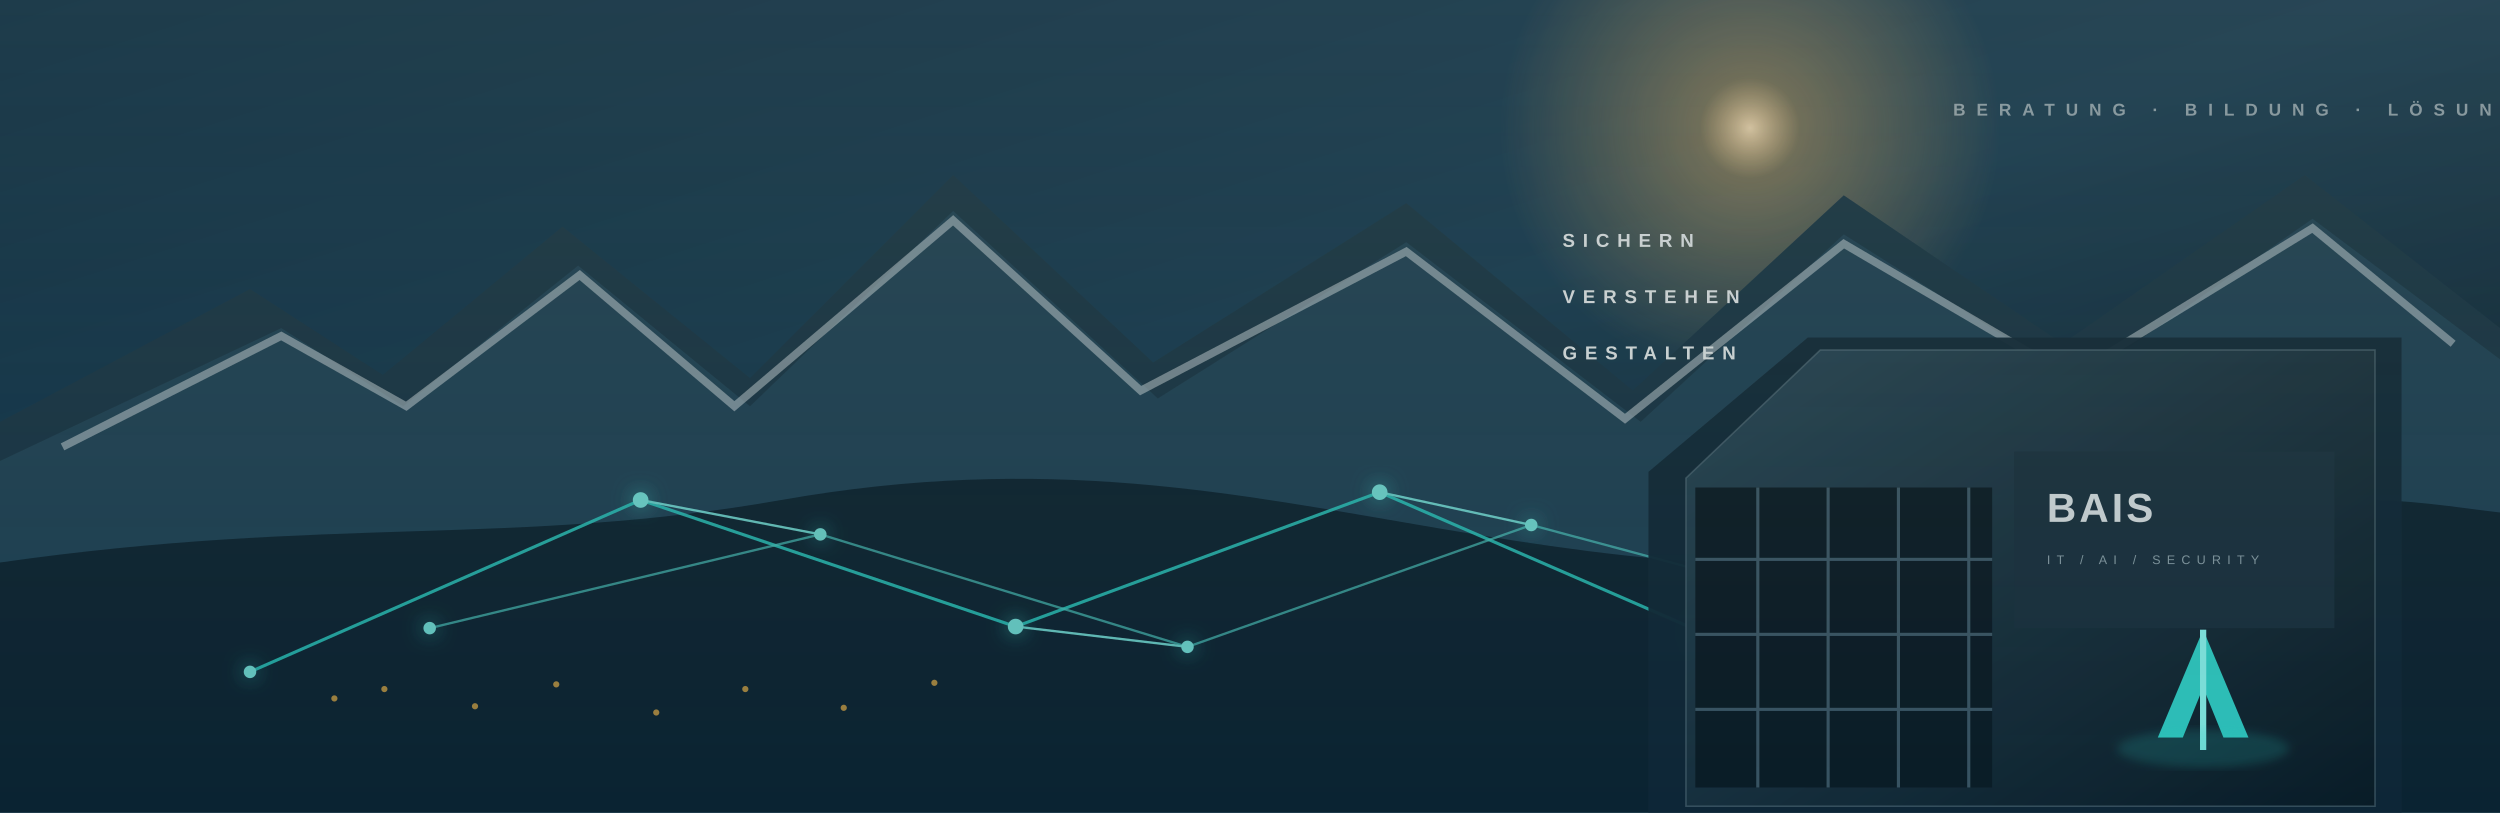
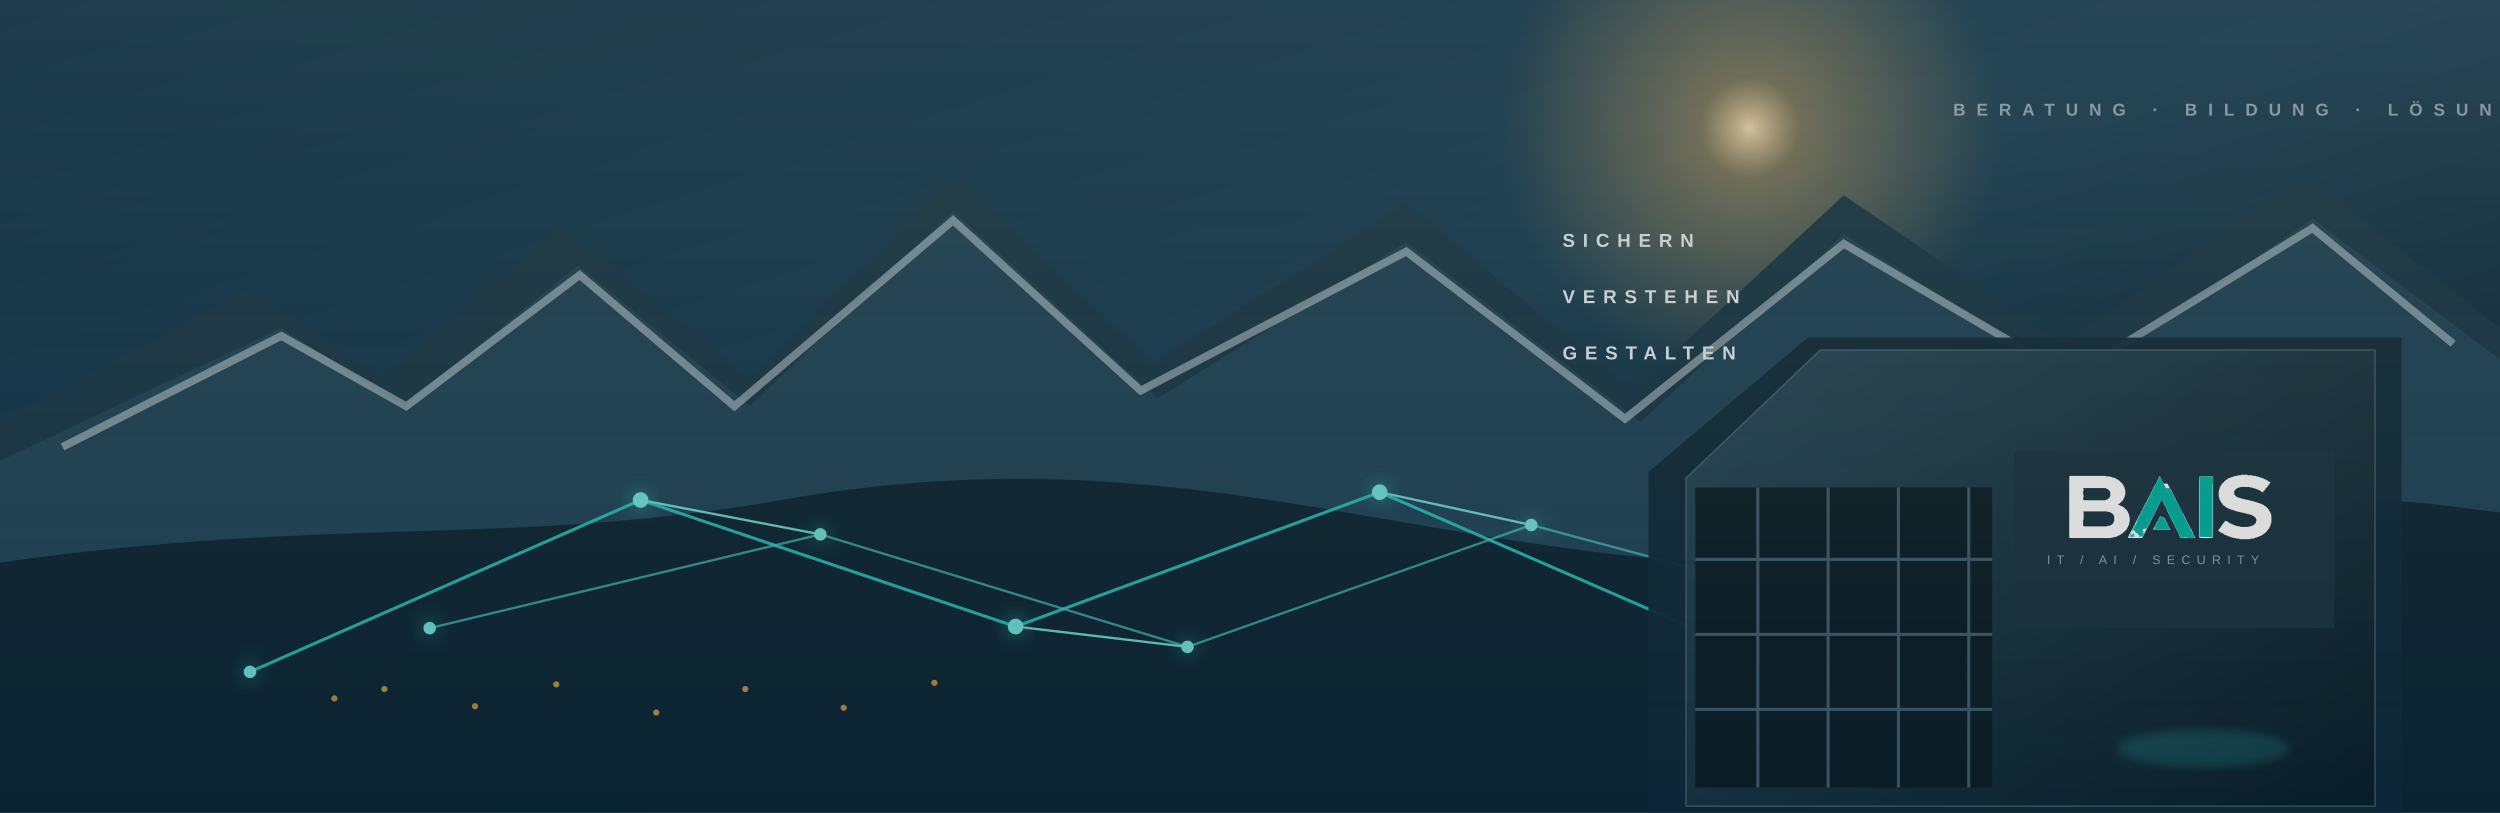
<svg xmlns="http://www.w3.org/2000/svg" viewBox="0 0 1600 520" role="img" aria-labelledby="t d">
  <defs>
    <linearGradient id="sky" x1="0" y1="0" x2="1" y2="1">
      <stop stop-color="#0a3149" />
      <stop offset=".48" stop-color="#163f57" />
      <stop offset="1" stop-color="#071b28" />
    </linearGradient>
    <linearGradient id="glow" x1="0" y1="0" x2="0" y2="1">
      <stop stop-color="#f5d9a0" stop-opacity=".9" />
      <stop offset="1" stop-color="#d4a833" stop-opacity="0" />
    </linearGradient>
    <linearGradient id="glass" x1="0" y1="0" x2="1" y2="1">
      <stop stop-color="#284b5d" />
      <stop offset="1" stop-color="#0a1e29" />
    </linearGradient>
    <radialGradient id="sun">
      <stop stop-color="#ffe7bd" stop-opacity=".95" />
      <stop offset=".2" stop-color="#eeb967" stop-opacity=".45" />
      <stop offset="1" stop-color="#eeb967" stop-opacity="0" />
    </radialGradient>
    <filter id="blur">
      <feGaussianBlur stdDeviation="12" />
    </filter>
    <filter id="soft">
      <feGaussianBlur stdDeviation="3" />
    </filter>
    <filter id="node">
      <feDropShadow dx="0" dy="0" stdDeviation="6" flood-color="#40d8cf" flood-opacity=".8" />
    </filter>
  </defs>
  <rect width="1600" height="520" fill="url(#sky)" />
  <circle cx="1120" cy="82" r="160" fill="url(#sun)" />
  <path d="M0 270 160 185 245 240 360 145 480 242 610 112 738 232 900 130 1045 250 1180 125 1320 220 1475 112 1600 210V520H0Z" fill="#17384a" />
  <path d="M0 295 180 210 258 260 370 170 480 260 610 135 741 255 900 155 1050 270 1180 150 1330 245 1480 140 1600 230V520H0Z" fill="#20495f" opacity=".76" />
  <path d="M40 286 180 215 260 260 371 176 470 260 610 141 730 250 900 161 1040 268 1180 156 1325 241 1480 146 1570 220" fill="none" stroke="#e7f1f5" stroke-opacity=".48" stroke-width="5" />
  <path d="M0 360C210 330 330 350 500 320s290-4 420 18 250 38 410 4 210-21 270-14V520H0Z" fill="#0c2635" />
  <g opacity=".84">
    <path d="M160 430 410 320 650 401 883 315 1090 405" fill="none" stroke="#2bd0c7" stroke-width="2" />
    <path d="M275 402 525 342 760 414 980 336 1200 395" fill="none" stroke="#55e3da" stroke-opacity=".72" stroke-width="1.5" />
    <path d="M410 320 525 342M650 401 760 414M883 315 980 336" stroke="#7ef3eb" stroke-width="1.5" />
    <g fill="#83fff5" filter="url(#node)">
      <circle cx="160" cy="430" r="4" />
      <circle cx="275" cy="402" r="4" />
      <circle cx="410" cy="320" r="5" />
      <circle cx="525" cy="342" r="4" />
      <circle cx="650" cy="401" r="5" />
      <circle cx="760" cy="414" r="4" />
      <circle cx="883" cy="315" r="5" />
      <circle cx="980" cy="336" r="4" />
      <circle cx="1090" cy="405" r="4" />
      <circle cx="1200" cy="395" r="4" />
    </g>
  </g>
  <g opacity=".72" fill="#f1b84a">
    <circle cx="214" cy="447" r="2" />
    <circle cx="246" cy="441" r="2" />
    <circle cx="304" cy="452" r="2" />
    <circle cx="356" cy="438" r="2" />
    <circle cx="420" cy="456" r="2" />
    <circle cx="477" cy="441" r="2" />
    <circle cx="540" cy="453" r="2" />
    <circle cx="598" cy="437" r="2" />
  </g>
  <g transform="translate(1055 216)">
    <path d="M0 86 102 0h380v304H0Z" fill="#102b3b" opacity=".96" />
    <path d="M110 8h355v292H24V90Z" fill="url(#glass)" stroke="#617d8b" stroke-opacity=".55" />
    <path d="M30 96h190v192H30Z" fill="#0b1e29" />
    <g stroke="#4f7182" stroke-width="2" opacity=".76">
      <path d="M70 96v192M115 96v192M160 96v192M205 96v192" />
      <path d="M30 142h190M30 190h190M30 238h190" />
    </g>
    <rect x="234" y="73" width="205" height="113" fill="#1a3443" />
-     <text x="255" y="118" fill="#dfe9ed" font-family="Arial,Helvetica,sans-serif" font-size="26" font-weight="900" letter-spacing="2">BAIS</text>
+     <g transform="translate(254,80) scale(0.3556)">
+       <g transform="translate(0,15) scale(0.125)" fill="#FFFFFF">
+         <g transform="translate(0,1040) scale(0.1,-0.1)" stroke="none">
+           <path d="M28160 9800 l-32 -40 -208 0 -208 0 -32 -40 -32 -40 -168 0 -168 0 -32 -40 -32 -40 -88 0 -88 0 -32 -40 -32 -40 -88 0 -88 0 -32 -40 -32 -40 -88 0 c-85 0 -89 -1 -109 -27 -12 -16 -26 -34 -31 -40 -6 -7 -33 -13 -60 -13 -46 0 -80 -17 -80 -40 0 -23 -34 -40 -80 -40 -33 0 -53 -5 -62 -16 -7 -9 -33 -38 -58 -64 -25 -26 -51 -55 -58 -64 -9 -11 -29 -16 -62 -16 -33 0 -54 -5 -62 -16 -37 -45 -619 -624 -637 -633 -18 -10 -21 -21 -21 -71 0 -56 -2 -60 -29 -75 -16 -8 -39 -28 -51 -45 -12 -17 -35 -37 -51 -45 -27 -15 -29 -19 -29 -75 0 -57 -1 -60 -32 -76 -18 -9 -36 -22 -40 -28 -4 -6 -8 -50 -8 -98 0 -65 -4 -90 -16 -102 -8 -9 -19 -16 -24 -16 -5 0 -16 -7 -24 -16 -13 -12 -16 -40 -16 -144 0 -104 -3 -132 -16 -144 -8 -9 -19 -16 -24 -16 -5 0 -16 -7 -24 -16 -14 -13 -16 -66 -16 -424 0 -358 2 -411 16 -424 8 -9 19 -16 24 -16 5 0 16 -7 24 -16 13 -12 16 -40 16 -142 0 -70 4 -132 8 -138 4 -6 22 -19 40 -28 31 -16 32 -19 32 -76 0 -59 0 -60 40 -80 40 -20 40 -21 40 -80 0 -59 0 -60 40 -80 40 -20 40 -21 40 -80 0 -51 3 -61 23 -71 12 -6 56 -47 97 -89 41 -42 85 -83 98 -89 19 -10 22 -20 22 -71 0 -51 3 -61 23 -71 19 -10 116 -107 155 -153 8 -11 29 -16 62 -16 33 0 53 -5 62 -16 7 -9 51 -56 98 -104 47 -48 91 -95 98 -104 9 -11 29 -16 62 -16 46 0 80 -17 80 -40 0 -23 34 -40 80 -40 46 0 80 -17 80 -40 0 -23 34 -40 80 -40 27 0 54 -6 60 -12 5 -7 19 -25 31 -40 20 -27 24 -28 109 -28 l88 0 32 -40 32 -40 88 0 88 0 32 -40 32 -40 88 0 88 0 32 -40 32 -40 88 0 88 0 32 -40 32 -40 128 0 128 0 32 -40 32 -40 128 0 128 0 32 -40 32 -40 168 0 168 0 32 -40 32 -40 128 0 128 0 32 -40 32 -40 128 0 128 0 32 -40 32 -40 128 0 128 0 32 -40 32 -40 88 0 c85 0 89 -1 109 -28 12 -15 26 -33 31 -39 6 -7 33 -13 60 -13 46 0 80 -17 80 -40 0 -23 34 -40 80 -40 33 0 54 -5 62 -16 7 -8 41 -44 74 -80 59 -62 63 -64 111 -64 27 0 54 -5 61 -12 7 -7 12 -38 12 -70 0 -57 0 -58 40 -78 40 -20 40 -21 40 -80 0 -57 1 -60 33 -76 17 -9 35 -22 39 -28 4 -6 8 -68 8 -138 0 -102 -3 -130 -16 -142 -8 -9 -19 -16 -24 -16 -5 0 -16 -7 -24 -16 -12 -12 -16 -37 -16 -104 0 -69 -4 -92 -16 -102 -20 -17 -305 -302 -322 -322 -8 -11 -29 -16 -62 -16 -27 0 -54 -6 -60 -13 -5 -6 -19 -24 -31 -40 -20 -26 -24 -27 -109 -27 l-88 0 -32 -40 -32 -40 -128 0 -128 0 -32 -40 -32 -40 -568 0 -568 0 -32 40 -32 40 -168 0 -168 0 -32 40 -32 40 -128 0 -129 0 -20 27 c-12 16 -26 34 -31 41 -6 6 -33 12 -60 12 -27 0 -54 6 -60 13 -5 6 -19 24 -31 39 -20 27 -24 28 -109 28 -85 0 -89 1 -109 27 -12 16 -26 34 -31 40 -6 7 -33 13 -60 13 -46 0 -80 17 -80 40 0 23 -34 40 -80 40 -46 0 -80 17 -80 40 0 23 -34 40 -80 40 -33 0 -53 5 -62 16 -7 9 -33 38 -58 64 -25 26 -51 55 -58 64 -9 11 -29 16 -62 16 -46 0 -80 17 -80 40 0 23 -34 40 -80 40 -27 0 -54 6 -60 13 -5 6 -19 24 -31 40 -19 26 -24 27 -105 27 -115 0 -124 -6 -124 -80 0 -51 -3 -61 -22 -71 -13 -6 -57 -47 -98 -89 -41 -42 -85 -83 -97 -89 -20 -10 -23 -20 -23 -71 0 -51 -3 -61 -22 -71 -13 -6 -57 -47 -98 -89 -41 -42 -85 -83 -97 -89 -20 -10 -23 -20 -23 -71 0 -56 -2 -60 -29 -75 -16 -8 -39 -28 -51 -45 -12 -17 -35 -37 -51 -45 -27 -15 -29 -19 -29 -75 0 -51 -3 -61 -22 -71 -13 -6 -57 -47 -98 -89 -41 -42 -85 -82 -97 -89 -18 -9 -23 -21 -25 -69 -3 -54 -5 -58 -36 -71 -40 -18 -52 -54 -27 -81 10 -11 24 -20 30 -20 7 0 25 -16 39 -35 24 -32 32 -35 76 -35 33 0 53 -5 62 -16 7 -9 33 -38 58 -64 25 -26 51 -55 58 -64 9 -11 29 -16 62 -16 46 0 80 -17 80 -40 0 -23 34 -40 80 -40 46 0 80 -17 80 -40 0 -23 34 -40 80 -40 33 0 53 -5 62 -16 7 -9 33 -38 58 -64 25 -26 51 -55 58 -64 9 -11 29 -16 62 -16 27 0 54 -6 60 -13 5 -6 19 -24 31 -39 20 -27 24 -28 109 -28 85 0 89 -1 109 -27 12 -16 26 -34 31 -41 6 -6 33 -12 60 -12 27 0 54 -6 60 -12 5 -7 19 -25 31 -41 20 -26 24 -27 109 -27 l88 0 32 -40 32 -40 88 0 88 0 32 -40 32 -40 88 0 88 0 32 -40 32 -40 168 0 168 0 32 -40 32 -40 208 0 208 0 32 -40 32 -40 768 0 768 0 32 40 32 40 208 0 208 0 32 40 32 40 88 0 88 0 32 40 32 40 88 0 88 0 32 40 32 40 88 0 c85 0 89 1 109 27 12 16 26 34 31 40 6 7 33 13 60 13 27 0 54 6 60 12 5 7 19 25 31 40 20 27 24 28 106 28 l85 0 62 64 c33 36 67 72 74 80 8 11 29 16 62 16 33 0 53 5 62 16 7 9 33 38 58 64 25 26 51 55 58 64 9 11 29 16 62 16 33 0 54 5 62 16 38 45 378 383 396 393 19 10 22 20 22 71 0 51 3 61 23 71 12 6 56 47 97 89 41 42 85 83 98 89 19 10 22 20 22 71 0 59 0 60 40 80 40 20 40 21 40 80 0 57 1 60 33 76 17 9 35 22 39 28 4 6 8 50 8 98 0 65 4 90 16 102 8 9 19 16 24 16 5 0 16 7 24 16 12 12 16 37 16 104 0 67 4 92 16 104 8 9 19 16 24 16 5 0 16 7 24 16 14 14 16 80 16 584 0 504 -2 570 -16 584 -8 9 -19 16 -24 16 -5 0 -16 7 -24 16 -12 12 -16 37 -16 102 0 48 -4 92 -8 98 -4 6 -22 19 -39 28 -32 16 -33 19 -33 76 0 59 0 60 -40 80 -40 20 -40 21 -40 80 0 56 -2 60 -29 75 -16 8 -39 28 -51 45 -12 17 -35 37 -51 45 -27 15 -29 19 -29 75 0 50 -3 61 -21 71 -19 10 -440 428 -477 473 -8 11 -29 16 -62 16 -33 0 -53 5 -62 16 -7 9 -33 38 -58 64 -25 26 -51 55 -58 64 -9 11 -29 16 -62 16 -46 0 -80 17 -80 40 0 23 -34 40 -80 40 -27 0 -54 6 -60 13 -5 6 -19 24 -31 40 -20 26 -24 27 -109 27 l-88 0 -32 40 -32 40 -88 0 -88 0 -32 40 -32 40 -88 0 -88 0 -32 40 -32 40 -88 0 -88 0 -32 40 -32 40 -128 0 -128 0 -32 40 -32 40 -128 0 -128 0 -32 40 -32 40 -128 0 -128 0 -32 40 -32 40 -168 0 -168 0 -32 40 -32 40 -128 0 -128 0 -32 40 -32 40 -128 0 -128 0 -32 40 -32 40 -88 0 -88 0 -32 40 -32 40 -88 0 c-85 0 -89 1 -109 28 -12 15 -26 33 -31 40 -6 6 -33 12 -60 12 -33 0 -54 5 -62 16 -17 20 -302 305 -322 322 -14 11 -16 47 -16 262 0 220 2 251 17 262 9 7 35 32 57 54 23 23 51 47 64 53 19 10 22 20 22 69 0 32 5 63 12 70 7 7 34 12 61 12 48 0 52 2 111 64 33 36 67 72 74 80 8 11 29 16 62 16 27 0 54 6 60 13 5 6 19 24 31 40 l20 27 129 0 128 0 32 40 32 40 648 0 648 0 32 -40 32 -40 168 0 168 0 32 -40 32 -40 88 0 88 0 32 -40 32 -40 88 0 88 0 32 -40 32 -40 88 0 c85 0 89 -1 109 -27 12 -16 26 -34 31 -40 6 -7 33 -13 60 -13 46 0 80 -17 80 -40 0 -23 34 -40 80 -40 46 0 80 -17 80 -40 0 -23 34 -40 80 -40 33 0 53 -5 62 -16 7 -9 33 -38 58 -64 25 -26 51 -55 58 -64 9 -11 29 -16 62 -16 47 0 51 -2 75 -40 18 -29 32 -40 50 -40 33 0 46 28 38 88 -5 45 -3 51 18 63 13 6 76 65 139 129 63 64 125 122 138 129 19 10 22 20 22 71 0 51 3 61 23 71 12 7 74 65 137 129 63 64 125 122 138 129 19 10 22 20 22 71 0 51 3 61 23 71 12 6 56 47 97 89 41 42 85 83 98 89 19 10 22 20 22 70 0 57 1 60 35 80 19 11 40 31 46 43 5 13 23 31 40 40 35 20 52 60 44 100 -10 44 -31 58 -85 58 -41 0 -52 4 -69 28 -12 15 -26 33 -31 40 -6 6 -33 12 -60 12 -33 0 -53 5 -62 16 -7 9 -33 38 -58 64 -25 26 -51 55 -58 64 -9 11 -29 16 -62 16 -46 0 -80 17 -80 40 0 23 -34 40 -80 40 -46 0 -80 17 -80 40 0 23 -34 40 -80 40 -46 0 -80 17 -80 40 0 23 -34 40 -80 40 -27 0 -54 6 -60 13 -5 6 -19 24 -31 40 -20 26 -24 27 -109 27 l-88 0 -32 40 -32 40 -88 0 -88 0 -32 40 -32 40 -88 0 -88 0 -32 40 -32 40 -128 0 -128 0 -32 40 -32 40 -208 0 -208 0 -32 40 -32 40 -328 0 -328 0 -32 40 -32 40 -448 0 -448 0 -32 -40z M3514 9638 c-22 -24 -48 -49 -57 -56 -16 -12 -17 -320 -17 -4422 0 -3994 1 -4410 16 -4424 14 -15 302 -16 3024 -16 l3008 0 32 40 32 40 168 0 168 0 32 40 32 40 128 0 129 0 20 27 c12 16 26 34 31 40 6 7 33 13 60 13 46 0 80 17 80 40 0 23 34 40 80 40 46 0 80 17 80 40 0 23 34 40 80 40 46 0 80 17 80 40 0 23 34 40 80 40 33 0 53 5 62 16 7 9 33 38 58 64 25 26 51 55 58 64 9 11 29 16 62 16 33 0 54 5 62 16 37 45 619 624 637 633 18 10 21 21 21 71 0 59 0 60 40 80 40 20 40 21 40 80 0 59 0 60 40 80 40 20 40 21 40 80 0 59 0 60 40 80 40 20 40 21 40 80 0 57 1 60 33 76 17 9 35 22 39 28 4 6 8 86 8 178 0 138 3 169 16 182 8 9 19 16 24 16 5 0 16 7 24 16 14 13 16 59 16 344 0 285 -2 331 -16 344 -8 9 -19 16 -24 16 -5 0 -16 7 -24 16 -13 12 -16 40 -16 144 0 104 -3 132 -16 144 -8 9 -19 16 -24 16 -5 0 -16 7 -24 16 -12 12 -16 37 -16 102 0 48 -4 92 -8 98 -4 6 -22 19 -39 28 -32 16 -33 19 -33 76 0 59 0 60 -40 80 -40 20 -40 21 -40 80 0 50 -3 61 -21 71 -19 9 -520 508 -557 553 -8 11 -29 16 -62 16 -46 0 -80 17 -80 40 0 23 -34 40 -80 40 -46 0 -80 17 -80 40 0 23 -34 40 -80 40 -46 0 -80 17 -80 40 0 23 -34 40 -80 40 -44 0 -52 3 -76 35 -24 32 -31 35 -79 35 -57 0 -85 16 -85 50 0 33 28 50 81 50 l50 0 273 274 c150 150 282 279 294 285 19 10 22 20 22 71 0 51 3 61 23 71 12 6 40 30 63 53 22 22 48 47 57 54 14 10 17 31 17 102 0 67 4 92 16 104 8 9 19 16 24 16 5 0 16 7 24 16 12 12 16 37 16 104 0 67 4 92 16 104 8 9 19 16 24 16 5 0 16 7 24 16 14 13 16 62 16 384 0 322 -2 371 -16 384 -8 9 -19 16 -24 16 -5 0 -16 7 -24 16 -13 12 -16 40 -16 142 0 70 -4 132 -8 138 -4 6 -22 19 -39 28 -32 16 -33 19 -33 76 0 59 0 60 -40 80 -40 20 -40 21 -40 80 0 59 0 60 -40 80 -40 20 -40 21 -40 80 0 50 -3 61 -21 71 -19 9 -520 508 -557 553 -8 11 -29 16 -62 16 -33 0 -53 5 -62 16 -7 9 -33 38 -58 64 -25 26 -51 55 -58 64 -9 11 -29 16 -62 16 -46 0 -80 17 -80 40 0 23 -34 40 -80 40 -46 0 -80 17 -80 40 0 23 -34 40 -80 40 -27 0 -54 6 -60 13 -5 6 -19 24 -31 40 l-20 27 -129 0 -128 0 -32 40 -32 40 -88 0 -88 0 -32 40 -32 40 -288 0 -288 0 -32 40 -32 40 -2566 0 -2567 0 -41 -42z m5194 -1745 c12 -16 27 -34 33 -40 5 -7 32 -13 59 -13 46 0 80 -17 80 -40 0 -23 34 -40 80 -40 33 0 54 -5 62 -16 38 -46 217 -223 236 -233 19 -10 22 -20 22 -71 0 -57 1 -60 33 -76 17 -9 35 -22 39 -28 10 -14 10 -578 0 -592 -4 -6 -22 -19 -39 -28 -32 -16 -33 -19 -33 -76 0 -51 -3 -61 -22 -71 -19 -10 -198 -187 -236 -233 -8 -11 -29 -16 -62 -16 -46 0 -80 -17 -80 -40 0 -23 -34 -40 -80 -40 -27 0 -54 -6 -59 -12 -6 -7 -21 -25 -33 -41 l-23 -27 -1614 0 c-1301 -1 -1616 2 -1623 12 -15 24 -3 53 27 67 58 27 61 63 8 88 l-38 18 -3 80 c-4 97 2 122 28 130 47 15 50 27 50 205 0 140 -3 171 -16 184 -8 9 -19 16 -24 16 -5 0 -16 7 -24 16 -14 13 -16 51 -16 264 0 264 1 269 49 285 27 8 30 20 32 154 2 119 -5 151 -34 151 -16 0 -47 31 -47 48 0 9 6 23 14 31 13 14 168 16 1623 14 l1608 -3 23 -27z m252 -3373 l35 -40 127 0 c126 0 127 0 147 -27 12 -16 26 -34 31 -40 6 -7 33 -13 60 -13 46 0 80 -17 80 -40 0 -23 34 -40 80 -40 33 0 54 -5 62 -16 38 -46 217 -223 236 -233 19 -10 22 -20 22 -71 0 -57 1 -60 33 -76 17 -9 35 -22 39 -28 4 -6 8 -175 8 -376 0 -201 -4 -370 -8 -376 -4 -6 -22 -19 -39 -28 -32 -16 -33 -19 -33 -76 0 -59 0 -60 -40 -80 -40 -20 -40 -21 -40 -80 0 -51 -3 -61 -22 -71 -20 -10 -117 -107 -156 -153 -8 -11 -29 -16 -62 -16 -46 0 -80 -17 -80 -40 0 -23 -34 -40 -80 -40 -27 0 -54 -6 -60 -12 -5 -7 -19 -25 -31 -40 l-20 -28 -169 0 -168 0 -32 -40 -32 -40 -1646 0 -1646 0 -42 42 c-22 24 -48 49 -57 56 -15 12 -17 53 -17 422 0 437 -1 429 49 445 11 3 22 12 25 21 3 8 6 249 6 535 1 522 -1 549 -33 549 -16 0 -47 31 -47 48 0 9 6 23 14 31 13 14 179 16 1743 14 l1728 -3 35 -40z M16484 9644 c-15 -19 -40 -42 -56 -50 -26 -13 -28 -19 -28 -74 0 -59 0 -60 -40 -80 -40 -20 -40 -21 -40 -80 0 -59 0 -60 -40 -80 -40 -20 -40 -21 -40 -80 0 -59 0 -60 -40 -80 -40 -20 -40 -21 -40 -80 0 -59 0 -60 -40 -80 -40 -20 -40 -21 -40 -80 0 -59 0 -60 -40 -80 -40 -20 -40 -21 -40 -80 0 -59 0 -60 -40 -80 -40 -20 -40 -21 -40 -80 0 -59 0 -60 -40 -80 -40 -20 -40 -21 -40 -80 0 -56 -2 -60 -29 -75 -16 -8 -39 -28 -51 -45 -12 -17 -35 -37 -51 -45 -27 -15 -29 -19 -29 -75 0 -59 0 -60 -40 -80 -40 -20 -40 -21 -40 -80 0 -59 0 -60 -40 -80 -40 -20 -40 -21 -40 -80 0 -59 0 -60 -40 -80 -40 -20 -40 -21 -40 -80 0 -59 0 -60 -40 -80 -40 -20 -40 -21 -40 -80 0 -59 0 -60 -40 -80 -40 -20 -40 -21 -40 -80 0 -59 0 -60 -40 -80 -40 -20 -40 -21 -40 -80 0 -59 0 -60 -40 -80 -40 -20 -40 -21 -40 -80 0 -59 0 -60 -40 -80 -40 -20 -40 -21 -40 -80 0 -59 0 -60 -40 -80 -40 -20 -40 -21 -40 -80 0 -59 0 -60 -40 -80 -40 -20 -40 -21 -40 -80 0 -59 0 -60 -40 -80 -40 -20 -40 -21 -40 -80 0 -59 0 -60 -40 -80 -40 -20 -40 -21 -40 -80 0 -59 0 -60 -40 -80 -40 -20 -40 -21 -40 -80 0 -59 0 -60 -40 -80 -40 -20 -40 -21 -40 -80 0 -56 -2 -60 -29 -75 -16 -8 -39 -28 -51 -45 -12 -17 -35 -37 -51 -45 -27 -15 -29 -19 -29 -75 0 -59 0 -60 -40 -80 -40 -20 -40 -21 -40 -80 0 -59 0 -60 -40 -80 -40 -20 -40 -21 -40 -80 0 -59 0 -60 -40 -80 -40 -20 -40 -21 -40 -80 0 -59 0 -60 -40 -80 -40 -20 -40 -21 -40 -80 0 -59 0 -60 -40 -80 -40 -20 -40 -21 -40 -80 0 -59 0 -60 -40 -80 -40 -20 -40 -21 -40 -80 0 -59 0 -60 -40 -80 -40 -20 -40 -21 -40 -80 0 -59 0 -60 -40 -80 -40 -20 -40 -21 -40 -80 0 -59 0 -60 -40 -80 -40 -20 -40 -21 -40 -80 0 -59 0 -60 -40 -80 -40 -20 -40 -21 -40 -80 0 -56 -2 -60 -29 -75 -16 -8 -39 -28 -51 -45 -12 -17 -35 -37 -51 -45 -27 -15 -29 -19 -29 -75 0 -59 0 -60 -40 -80 -40 -20 -40 -21 -40 -80 0 -59 0 -60 -40 -80 -40 -20 -40 -21 -40 -80 0 -59 0 -60 -40 -80 -40 -20 -40 -21 -40 -80 0 -59 0 -60 -40 -80 -40 -20 -40 -21 -40 -80 0 -59 0 -60 -40 -80 -40 -20 -40 -21 -40 -80 0 -59 0 -60 -40 -80 -40 -20 -40 -21 -40 -80 0 -59 0 -60 -40 -80 -40 -20 -40 -21 -40 -80 0 -59 0 -60 -40 -80 -40 -20 -40 -21 -40 -80 0 -59 0 -60 -40 -80 -40 -20 -40 -21 -40 -80 0 -59 0 -60 -40 -80 -40 -20 -40 -21 -40 -80 0 -59 0 -60 -40 -80 -40 -20 -40 -21 -40 -80 0 -59 0 -60 -40 -80 -40 -20 -40 -21 -40 -80 0 -56 -2 -60 -29 -75 -16 -8 -39 -28 -51 -45 -12 -17 -35 -37 -51 -45 -27 -15 -29 -19 -29 -75 0 -59 0 -60 -40 -80 -40 -20 -40 -21 -40 -80 0 -59 0 -60 -40 -80 -40 -20 -40 -21 -40 -80 0 -59 0 -60 -40 -80 -40 -20 -40 -21 -40 -80 0 -59 0 -60 -40 -80 -40 -20 -40 -21 -40 -80 0 -57 -1 -60 -32 -76 -18 -9 -36 -22 -40 -28 -4 -6 -8 -50 -8 -98 0 -66 4 -90 16 -102 14 -14 120 -16 1020 -16 674 0 1012 3 1025 10 15 9 19 22 19 70 0 59 0 60 40 80 40 20 40 21 40 80 0 59 0 60 40 80 40 20 40 21 40 80 0 59 0 60 40 80 40 20 40 21 40 80 0 59 0 60 40 80 40 20 40 21 40 80 0 59 0 60 40 80 40 20 40 21 40 80 0 59 0 60 40 80 40 20 40 21 40 80 0 59 0 60 40 80 40 20 40 21 40 80 0 59 0 60 40 80 40 20 40 21 40 80 0 59 0 60 40 80 40 20 40 21 40 80 0 59 0 60 40 80 40 20 40 21 40 80 0 59 0 60 40 80 40 20 40 21 40 80 0 59 0 60 40 80 40 20 40 21 40 80 0 59 0 60 40 80 40 20 40 21 40 80 0 59 0 60 40 80 40 20 40 21 40 80 0 59 0 60 40 80 40 20 40 21 40 80 0 59 0 60 40 80 40 20 40 21 40 80 0 59 0 60 40 80 40 20 40 21 40 80 0 59 0 60 40 80 40 20 40 21 40 80 0 59 0 60 40 80 40 20 40 21 40 80 0 59 0 60 40 80 40 20 40 21 40 80 0 59 0 60 40 80 40 20 40 21 40 80 0 59 0 60 40 80 40 20 40 21 40 80 0 59 0 60 40 80 40 20 40 21 40 80 0 59 0 60 40 80 40 20 40 21 40 80 0 59 0 60 40 80 40 20 40 21 40 80 0 59 0 60 40 80 40 20 40 21 40 80 0 59 0 60 40 80 40 20 40 21 40 80 0 59 0 60 40 80 40 20 40 21 40 80 0 59 0 60 40 80 40 20 40 21 40 80 0 59 0 60 40 80 40 20 40 21 40 80 0 59 0 60 40 80 40 20 40 21 40 80 0 59 0 60 40 80 40 20 40 21 40 80 0 59 0 60 40 80 40 20 40 21 40 79 0 57 1 60 35 80 33 19 35 23 35 75 0 58 16 86 50 86 34 0 50 -28 50 -86 0 -52 2 -56 35 -75 34 -20 35 -23 35 -80 0 -58 0 -59 40 -79 40 -20 40 -21 40 -80 0 -59 0 -60 40 -80 40 -20 40 -21 40 -80 0 -59 0 -60 40 -80 40 -20 40 -21 40 -80 0 -59 0 -60 40 -80 40 -20 40 -21 40 -80 0 -59 0 -60 40 -80 40 -20 40 -21 40 -80 0 -59 0 -60 40 -80 40 -20 40 -21 40 -80 0 -59 0 -60 40 -80 40 -20 40 -21 40 -80 0 -57 1 -60 33 -76 17 -9 35 -22 39 -28 4 -6 8 -49 8 -96 0 -47 4 -90 8 -96 4 -6 22 -19 40 -28 31 -16 32 -19 32 -76 0 -59 0 -60 40 -80 40 -20 40 -21 40 -80 0 -59 0 -60 40 -80 40 -20 40 -21 40 -80 0 -59 0 -60 40 -80 40 -20 40 -21 40 -80 0 -59 0 -60 40 -80 40 -20 40 -21 40 -80 0 -59 0 -60 40 -80 40 -20 40 -21 40 -80 0 -59 0 -60 40 -80 40 -20 40 -21 40 -80 0 -59 0 -60 40 -80 40 -20 40 -21 40 -80 0 -59 0 -60 40 -80 40 -20 40 -21 40 -80 0 -59 0 -60 40 -80 40 -20 40 -21 40 -80 0 -59 0 -60 40 -80 40 -20 40 -21 40 -80 0 -59 0 -60 40 -80 40 -20 40 -21 40 -80 0 -59 0 -60 40 -80 40 -20 40 -21 40 -80 0 -59 0 -60 40 -80 40 -20 40 -21 40 -80 0 -59 0 -60 40 -80 40 -20 40 -21 40 -80 0 -59 0 -60 40 -80 40 -20 40 -21 40 -80 0 -59 0 -60 40 -80 40 -20 40 -21 40 -80 0 -59 0 -60 40 -80 40 -20 40 -21 40 -80 0 -59 0 -60 40 -80 40 -20 40 -21 40 -80 0 -59 0 -60 40 -80 40 -20 40 -21 40 -80 0 -59 0 -60 40 -80 40 -20 40 -21 40 -80 0 -57 1 -60 33 -76 17 -9 35 -22 39 -28 4 -6 8 -49 8 -96 0 -47 4 -90 8 -96 4 -6 22 -19 40 -28 31 -16 32 -19 32 -76 0 -59 0 -60 40 -80 40 -20 40 -21 40 -80 0 -48 4 -61 19 -70 13 -7 351 -10 1025 -10 l1005 0 26 34 c14 19 37 37 50 40 33 8 44 50 20 76 -10 11 -24 20 -31 20 -7 0 -22 14 -34 30 -12 17 -35 37 -51 45 -27 15 -29 19 -29 75 0 59 0 60 -40 80 -40 20 -40 21 -40 80 0 59 0 60 -40 80 -40 20 -40 21 -40 80 0 57 -1 60 -32 76 -18 9 -36 22 -40 28 -4 6 -8 49 -8 96 0 47 -4 90 -8 96 -4 6 -22 19 -39 28 -32 16 -33 19 -33 76 0 59 0 60 -40 80 -40 20 -40 21 -40 80 0 56 -2 60 -29 75 -16 8 -39 28 -51 45 -12 17 -35 37 -51 45 -27 15 -29 19 -29 75 0 59 0 60 -40 80 -40 20 -40 21 -40 80 0 59 0 60 -40 80 -40 20 -40 21 -40 80 0 59 0 60 -40 80 -40 20 -40 21 -40 80 0 59 0 60 -40 80 -40 20 -40 21 -40 80 0 59 0 60 -40 80 -40 20 -40 21 -40 80 0 59 0 60 -40 80 -40 20 -40 21 -40 80 0 59 0 60 -40 80 -40 20 -40 21 -40 80 0 59 0 60 -40 80 -40 20 -40 21 -40 80 0 59 0 60 -40 80 -40 20 -40 21 -40 80 0 59 0 60 -40 80 -40 20 -40 21 -40 80 0 59 0 60 -40 80 -40 20 -40 21 -40 80 0 59 0 60 -40 80 -40 20 -40 21 -40 80 0 59 0 60 -40 80 -40 20 -40 21 -40 80 0 56 -2 60 -29 75 -16 8 -39 28 -51 45 -12 17 -35 37 -51 45 -27 15 -29 19 -29 75 0 59 0 60 -40 80 -40 20 -40 21 -40 80 0 59 0 60 -40 80 -40 20 -40 21 -40 80 0 59 0 60 -40 80 -40 20 -40 21 -40 80 0 59 0 60 -40 80 -40 20 -40 21 -40 80 0 59 0 60 -40 80 -40 20 -40 21 -40 80 0 59 0 60 -40 80 -40 20 -40 21 -40 80 0 59 0 60 -40 80 -40 20 -40 21 -40 80 0 59 0 60 -40 80 -40 20 -40 21 -40 80 0 59 0 60 -40 80 -40 20 -40 21 -40 80 0 59 0 60 -40 80 -40 20 -40 21 -40 80 0 59 0 60 -40 80 -40 20 -40 21 -40 80 0 59 0 60 -40 80 -40 20 -40 21 -40 80 0 59 0 60 -40 80 -40 20 -40 21 -40 80 0 59 0 60 -40 80 -40 20 -40 21 -40 80 0 59 0 60 -40 80 -40 20 -40 21 -40 80 0 59 0 60 -40 80 -40 20 -40 21 -40 80 0 59 0 60 -40 80 -40 20 -40 21 -40 80 0 59 0 60 -40 80 -40 20 -40 21 -40 80 0 59 0 60 -40 80 -40 20 -40 21 -40 80 0 59 0 60 -40 80 -40 20 -40 21 -40 80 0 56 -2 60 -29 75 -16 8 -39 28 -51 45 -12 17 -35 37 -51 45 -27 15 -29 19 -29 75 0 59 0 60 -40 80 -40 20 -40 21 -40 80 0 59 0 60 -40 80 -40 20 -40 21 -40 80 0 59 0 60 -40 80 -40 20 -40 21 -40 80 0 55 -2 61 -28 74 -16 8 -41 31 -56 50 l-27 36 -249 0 -249 0 -27 -36z M22176 9584 c-15 -14 -16 -430 -16 -4424 0 -3994 1 -4410 16 -4424 14 -14 117 -16 984 -16 867 0 970 2 984 16 15 14 16 430 16 4424 0 3994 -1 4410 -16 4424 -14 14 -117 16 -984 16 -867 0 -970 -2 -984 -16z M16605 3925 c-38 -42 -82 -82 -97 -91 -26 -13 -28 -19 -28 -74 0 -59 0 -60 -40 -80 -40 -20 -40 -21 -40 -80 0 -59 0 -60 -40 -80 -40 -20 -40 -21 -40 -80 0 -59 0 -60 -40 -80 -40 -20 -40 -21 -40 -80 0 -56 -2 -60 -29 -75 -16 -8 -39 -28 -51 -45 -12 -17 -35 -37 -51 -45 -27 -15 -29 -19 -29 -75 0 -59 0 -60 -40 -80 -40 -20 -40 -21 -40 -80 0 -59 0 -60 -40 -80 -40 -20 -40 -21 -40 -80 0 -59 0 -60 -40 -80 -40 -20 -40 -21 -40 -80 0 -59 0 -60 -40 -80 -40 -20 -40 -21 -40 -80 0 -59 0 -60 -40 -80 -40 -20 -40 -21 -40 -79 0 -57 -1 -60 -35 -80 -19 -11 -40 -31 -46 -43 -5 -13 -23 -31 -40 -40 -50 -29 -61 -97 -22 -140 15 -17 86 -18 1223 -18 1137 0 1208 1 1223 18 39 43 28 111 -22 140 -17 9 -35 27 -40 40 -6 12 -27 32 -46 43 -34 20 -35 23 -35 80 0 58 0 59 -40 79 -40 20 -40 21 -40 80 0 59 0 60 -40 80 -40 20 -40 21 -40 80 0 59 0 60 -40 80 -40 20 -40 21 -40 80 0 59 0 60 -40 80 -40 20 -40 21 -40 80 0 59 0 60 -40 80 -40 20 -40 21 -40 80 0 59 0 60 -40 80 -40 20 -40 21 -40 80 0 59 0 60 -40 80 -40 20 -40 21 -40 80 0 59 0 60 -40 80 -40 20 -40 21 -40 80 0 55 -2 61 -28 74 -16 8 -41 31 -56 50 l-27 36 -127 0 -127 0 -70 -75z" />
+         </g>
+       </g>
+       <g transform="translate(0,15) scale(0.125)" fill="#00B3A4">
+         <g transform="translate(0,1040) scale(0.1,-0.1)" stroke="none">
+           <path d="M16525 9605 c-38 -42 -82 -82 -97 -91 -26 -13 -28 -19 -28 -74 0 -59 0 -60 -40 -80 -40 -20 -40 -21 -40 -80 0 -56 -2 -60 -29 -75 -16 -8 -39 -28 -51 -45 -12 -17 -35 -37 -51 -45 -27 -15 -29 -19 -29 -75 0 -59 0 -60 -40 -80 -40 -20 -40 -21 -40 -80 0 -59 0 -60 -40 -80 -40 -20 -40 -21 -40 -80 0 -59 0 -60 -40 -80 -40 -20 -40 -21 -40 -80 0 -59 0 -60 -40 -80 -40 -20 -40 -21 -40 -80 0 -59 0 -60 -40 -80 -40 -20 -40 -21 -40 -80 0 -59 0 -60 -40 -80 -40 -20 -40 -21 -40 -80 0 -59 0 -60 -40 -80 -40 -20 -40 -21 -40 -80 0 -59 0 -60 -40 -80 -40 -20 -40 -21 -40 -80 0 -59 0 -60 -40 -80 -40 -20 -40 -21 -40 -80 0 -59 0 -60 -40 -80 -40 -20 -40 -21 -40 -80 0 -59 0 -60 -40 -80 -40 -20 -40 -21 -40 -80 0 -59 0 -60 -40 -80 -40 -20 -40 -21 -40 -80 0 -59 0 -60 -40 -80 -40 -20 -40 -21 -40 -80 0 -59 0 -60 -40 -80 -40 -20 -40 -21 -40 -80 0 -59 0 -60 -40 -80 -40 -20 -40 -21 -40 -80 0 -59 0 -60 -40 -80 -40 -20 -40 -21 -40 -80 0 -59 0 -60 -40 -80 -40 -20 -40 -21 -40 -80 0 -59 0 -60 -40 -80 -40 -20 -40 -21 -40 -80 0 -59 0 -60 -40 -80 -40 -20 -40 -21 -40 -80 0 -59 0 -60 -40 -80 -40 -20 -40 -21 -40 -80 0 -56 -2 -60 -29 -75 -16 -8 -39 -28 -51 -45 -12 -17 -35 -37 -51 -45 -27 -15 -29 -19 -29 -75 0 -59 0 -60 -40 -80 -40 -20 -40 -21 -40 -80 0 -59 0 -60 -40 -80 -40 -20 -40 -21 -40 -80 0 -59 0 -60 -40 -80 -40 -20 -40 -21 -40 -80 0 -59 0 -60 -40 -80 -40 -20 -40 -21 -40 -80 0 -59 0 -60 -40 -80 -40 -20 -40 -21 -40 -80 0 -59 0 -60 -40 -80 -40 -20 -40 -21 -40 -80 0 -59 0 -60 -40 -80 -40 -20 -40 -21 -40 -80 0 -59 0 -60 -40 -80 -40 -20 -40 -21 -40 -80 0 -59 0 -60 -40 -80 -40 -20 -40 -21 -40 -80 0 -59 0 -60 -40 -80 -40 -20 -40 -21 -40 -80 0 -59 0 -60 -40 -80 -40 -20 -40 -21 -40 -80 0 -59 0 -60 -40 -80 -40 -20 -40 -21 -40 -80 0 -59 0 -60 -40 -80 -40 -20 -40 -21 -40 -80 0 -59 0 -60 -39 -80 -39 -19 -40 -22 -43 -77 -3 -56 -4 -59 -40 -76 -55 -25 -51 -60 10 -91 23 -12 32 -23 32 -41 0 -35 -30 -48 -80 -35 -47 13 -80 0 -80 -30 0 -19 25 -50 40 -50 15 0 40 -31 40 -50 0 -30 -33 -42 -81 -31 -27 6 -49 6 -61 0 -27 -14 -23 -55 8 -76 54 -37 64 -52 64 -92 0 -47 -22 -73 -59 -69 -20 2 -27 9 -29 29 -4 35 -35 63 -61 54 -42 -13 -37 -71 8 -81 47 -10 51 -13 51 -38 0 -35 -27 -59 -59 -51 -14 3 -35 9 -47 11 -27 7 -54 -20 -54 -52 0 -25 4 -28 52 -38 44 -10 49 -68 6 -82 -25 -8 -56 20 -60 55 -2 21 -9 27 -35 29 -41 4 -58 -24 -49 -81 8 -48 21 -67 47 -67 24 0 52 -43 44 -69 -7 -22 -38 -36 -55 -26 -6 4 -18 23 -28 43 -12 27 -24 38 -44 40 -36 4 -52 -27 -44 -81 8 -48 21 -67 47 -67 24 0 52 -43 44 -69 -7 -22 -38 -36 -55 -26 -6 4 -18 23 -28 43 -12 27 -24 38 -44 40 -36 4 -52 -27 -44 -81 8 -48 21 -67 47 -67 10 0 26 -11 35 -25 14 -21 15 -31 5 -51 -17 -38 -51 -28 -77 21 -15 29 -27 41 -46 43 -37 4 -50 -24 -42 -93 l7 -55 -31 0 c-30 0 -62 -21 -62 -41 0 -19 19 -47 36 -53 24 -9 54 22 54 56 0 24 4 28 30 28 24 0 35 -8 56 -40 25 -37 30 -40 75 -40 32 0 53 -5 61 -16 39 -46 136 -143 156 -153 19 -10 22 -20 22 -71 0 -56 2 -60 30 -75 16 -8 38 -28 47 -43 25 -38 32 -42 85 -42 26 0 52 -6 58 -12 5 -7 19 -25 31 -40 18 -24 27 -28 73 -28 28 0 57 -5 64 -12 7 -7 12 -38 12 -70 0 -49 3 -59 23 -69 12 -7 54 -45 93 -85 l71 -74 130 0 c143 0 153 -4 153 -58 l0 -34 -186 3 c-153 2 -187 0 -195 -12 -14 -22 -11 -44 9 -62 16 -14 44 -17 183 -17 181 0 189 2 189 57 0 31 2 33 34 33 37 0 50 11 60 51 11 48 62 48 72 0 10 -48 13 -51 43 -51 39 0 46 13 46 85 0 59 0 60 38 77 36 18 37 19 37 73 0 31 5 58 13 64 65 53 67 57 75 110 7 51 9 55 39 63 35 9 50 37 34 66 -12 22 -38 35 -52 26 -5 -3 -17 -22 -27 -42 -11 -23 -26 -38 -42 -42 -15 -4 -32 -20 -45 -45 -28 -54 -54 -53 -80 3 -11 24 -26 42 -36 42 -28 0 -49 34 -49 79 0 50 14 81 38 81 35 0 47 -18 52 -82 l5 -63 35 0 35 0 9 78 c9 85 -2 132 -35 142 -10 4 -30 21 -44 40 -14 18 -37 36 -50 39 -49 12 -44 74 8 97 30 13 32 17 35 72 3 51 6 59 31 71 15 8 40 31 55 50 24 32 32 36 75 36 44 0 49 -3 72 -38 31 -47 62 -53 85 -15 10 15 29 40 43 54 14 15 34 38 44 53 24 36 40 33 77 -14 32 -40 62 -51 77 -27 4 6 8 39 8 72 0 59 0 60 38 77 37 18 37 19 37 78 0 59 0 60 40 80 40 20 40 21 40 80 0 59 0 60 40 80 40 20 40 21 40 80 0 59 0 60 40 80 40 20 40 21 40 80 0 59 0 60 40 80 40 20 40 21 40 80 0 51 3 61 23 71 12 6 40 30 63 53 22 22 48 47 57 54 14 10 17 31 17 100 0 48 4 92 8 98 4 6 22 19 40 28 31 16 32 19 32 76 0 59 0 60 40 80 40 20 40 21 40 80 0 51 3 61 23 71 12 6 40 30 63 53 22 22 48 47 57 54 14 10 17 31 17 100 0 48 4 92 8 98 4 6 22 19 40 28 31 16 32 19 32 76 0 56 2 60 29 75 16 8 39 28 51 45 12 17 35 37 51 45 27 15 29 19 29 75 0 59 0 60 40 80 40 20 40 21 40 80 0 59 0 60 40 80 40 20 40 21 40 80 0 57 1 60 33 76 17 9 35 22 39 28 4 6 8 50 8 98 0 69 3 90 17 100 9 7 35 32 57 54 23 23 51 47 64 53 19 10 22 20 22 71 0 59 0 60 40 80 40 20 40 21 40 80 0 59 0 60 40 80 40 20 40 21 40 80 0 59 0 60 40 80 40 20 40 21 40 80 0 59 0 60 40 80 40 20 40 21 40 80 0 59 0 60 40 80 40 20 40 21 40 80 0 57 1 60 33 76 17 9 35 22 39 28 4 6 8 50 8 98 0 86 1 88 30 110 17 12 39 37 50 55 14 23 27 33 44 33 34 0 41 -15 41 -85 0 -59 0 -60 38 -77 37 -18 37 -19 37 -78 0 -59 0 -60 40 -80 40 -20 40 -21 40 -80 0 -59 0 -60 40 -80 40 -20 40 -21 40 -80 0 -59 0 -60 40 -80 40 -20 40 -21 40 -80 0 -59 0 -60 40 -80 40 -20 40 -21 40 -80 0 -59 0 -60 40 -80 40 -20 40 -21 40 -80 0 -59 0 -60 40 -80 40 -20 40 -21 40 -80 0 -59 0 -60 40 -80 40 -20 40 -21 40 -80 0 -59 0 -60 40 -80 40 -20 40 -21 40 -80 0 -59 0 -60 40 -80 40 -20 40 -21 40 -80 0 -59 0 -60 40 -80 40 -20 40 -21 40 -80 0 -59 0 -60 40 -80 40 -20 40 -21 40 -80 0 -59 0 -60 40 -80 40 -20 40 -21 40 -80 0 -59 0 -60 40 -80 40 -20 40 -21 40 -80 0 -59 0 -60 40 -80 40 -20 40 -21 40 -80 0 -59 0 -60 40 -80 40 -20 40 -21 40 -80 0 -59 0 -60 40 -80 40 -20 40 -21 40 -80 0 -59 0 -60 40 -80 40 -20 40 -21 40 -80 0 -59 0 -60 40 -80 40 -20 40 -21 40 -80 0 -59 0 -60 40 -80 40 -20 40 -21 40 -80 0 -59 0 -60 40 -80 40 -20 40 -21 40 -80 0 -57 1 -60 33 -76 17 -9 35 -22 39 -28 4 -6 8 -49 8 -96 0 -47 4 -90 8 -96 4 -6 22 -19 40 -28 31 -16 32 -19 32 -76 0 -51 3 -61 23 -71 12 -6 40 -30 63 -53 22 -22 48 -47 57 -54 14 -10 17 -31 17 -100 0 -48 4 -92 8 -98 4 -6 22 -19 40 -28 31 -16 32 -19 32 -76 0 -59 0 -60 40 -80 40 -20 40 -21 40 -80 0 -59 0 -60 40 -80 40 -20 40 -21 40 -80 0 -59 0 -60 40 -80 40 -20 40 -21 40 -80 0 -59 0 -60 40 -80 40 -20 40 -21 40 -80 0 -59 0 -60 40 -80 40 -20 40 -21 40 -80 0 -59 0 -60 40 -80 40 -20 40 -21 40 -80 0 -59 0 -60 40 -80 40 -20 40 -21 40 -78 0 -32 5 -63 12 -70 7 -7 36 -12 65 -12 29 0 57 -5 63 -13 5 -6 19 -24 31 -40 17 -23 28 -27 69 -27 44 0 51 3 80 40 29 37 36 40 79 40 44 0 49 -3 72 -37 34 -54 62 -54 94 -4 l25 41 209 0 209 0 32 -40 32 -40 249 0 249 0 25 40 c33 52 57 52 90 0 l25 -40 130 0 129 0 27 35 c14 19 32 35 39 35 6 0 20 9 30 20 25 27 13 63 -27 81 -31 13 -33 17 -36 72 -3 55 -4 58 -43 77 -39 20 -39 21 -39 80 0 59 0 60 -40 80 -40 20 -40 21 -40 80 0 59 0 60 -40 80 -40 20 -40 21 -40 80 0 59 0 60 -40 80 -40 20 -40 21 -40 80 0 59 0 60 -40 80 -40 20 -40 21 -40 80 0 59 0 60 -40 80 -40 20 -40 21 -40 80 0 59 0 60 -40 80 -40 20 -40 21 -40 80 0 59 0 60 -40 80 -40 20 -40 21 -40 80 0 59 0 60 -40 80 -40 20 -40 21 -40 80 0 59 0 60 -40 80 -40 20 -40 21 -40 80 0 59 0 60 -40 80 -40 20 -40 21 -40 80 0 59 0 60 -40 80 -40 20 -40 21 -40 80 0 59 0 60 -40 80 -40 20 -40 21 -40 80 0 59 0 60 -40 80 -40 20 -40 21 -40 80 0 59 0 60 -40 80 -40 20 -40 21 -40 80 0 59 0 60 -40 80 -40 20 -40 21 -40 80 0 59 0 60 -40 80 -40 20 -40 21 -40 80 0 59 0 60 -40 80 -40 20 -40 21 -40 80 0 59 0 60 -40 80 -40 20 -40 21 -40 80 0 59 0 60 -40 80 -40 20 -40 21 -40 80 0 59 0 60 -40 80 -40 20 -40 21 -40 80 0 59 0 60 -40 80 -40 20 -40 21 -40 80 0 59 0 60 -40 80 -40 20 -40 21 -40 80 0 59 0 60 -40 80 -40 20 -40 21 -40 80 0 59 0 60 -40 80 -40 20 -40 21 -40 80 0 59 0 60 -40 80 -40 20 -40 21 -40 80 0 59 0 60 -40 80 -40 20 -40 21 -40 80 0 59 0 60 -40 80 -40 20 -40 21 -40 80 0 59 0 60 -40 80 -40 20 -40 21 -40 80 0 59 0 60 -40 80 -40 20 -40 21 -40 80 0 59 0 60 -40 80 -40 20 -40 21 -40 80 0 59 0 60 -40 80 -40 20 -40 21 -40 80 0 56 -2 60 -29 75 -16 8 -39 28 -51 45 -12 17 -35 37 -51 45 -27 15 -29 19 -29 75 0 59 0 60 -40 80 -40 20 -40 21 -40 80 0 59 0 60 -40 80 -40 20 -40 21 -40 80 0 59 0 60 -40 80 -40 20 -40 21 -40 80 0 59 0 60 -40 80 -40 20 -40 21 -40 80 0 59 0 60 -40 80 -40 20 -40 21 -40 80 0 59 0 60 -40 80 -40 20 -40 21 -40 80 0 59 0 60 -40 80 -40 20 -40 21 -40 80 0 59 0 60 -40 80 -40 20 -40 21 -40 80 0 59 0 60 -40 80 -40 20 -40 21 -40 80 0 55 -2 61 -28 74 -16 8 -41 31 -56 50 l-27 36 -207 0 -207 0 -70 -75z M22215 9538 c-51 -53 -60 -66 -60 -99 0 -38 26 -79 51 -79 7 0 18 -9 24 -19 7 -14 10 -1345 10 -4225 0 -3874 1 -4206 16 -4221 15 -15 92 -16 864 -14 466 1 853 -2 859 -5 6 -4 11 -23 11 -42 l0 -34 -59 0 c-81 0 -115 -34 -75 -75 12 -11 31 -15 68 -13 48 3 52 5 71 42 15 29 30 42 53 48 18 5 32 14 32 21 0 7 0 1743 0 3859 0 3493 1 3848 16 3862 8 9 19 16 24 16 5 0 16 7 24 16 14 13 16 55 16 304 0 308 0 309 -50 325 -26 8 -32 33 -28 129 3 76 4 80 32 96 59 32 60 67 3 100 -14 8 -36 27 -47 43 l-21 27 -887 -1 -887 0 -60 -61z M16578 3909 c-14 -8 -18 -23 -18 -69 0 -59 0 -60 -40 -80 -40 -20 -40 -21 -40 -80 0 -59 0 -60 -40 -80 -40 -20 -40 -21 -40 -80 0 -56 -2 -60 -29 -75 -16 -8 -39 -28 -51 -45 -12 -17 -35 -37 -51 -45 -27 -15 -29 -19 -29 -75 0 -59 0 -60 -40 -80 -40 -20 -40 -21 -40 -80 0 -59 0 -60 -40 -80 -40 -20 -40 -21 -40 -80 0 -59 0 -60 -40 -80 -40 -20 -40 -21 -40 -80 0 -59 0 -60 -40 -80 -40 -20 -40 -21 -40 -80 0 -59 0 -60 -39 -80 -39 -19 -40 -22 -43 -77 -3 -56 -4 -59 -40 -76 -55 -25 -51 -60 10 -91 23 -12 32 -23 32 -41 0 -35 -30 -48 -80 -35 -28 8 -46 8 -60 0 -36 -19 -19 -70 30 -85 25 -8 37 -50 19 -71 -10 -13 -25 -15 -64 -10 -58 6 -70 1 -85 -39 -13 -33 -6 -72 17 -97 15 -17 82 -18 1144 -18 1012 0 1129 2 1143 16 12 12 16 36 16 102 0 48 -4 92 -8 98 -4 6 -22 19 -39 28 -32 16 -33 19 -33 76 0 59 0 60 -40 80 -40 20 -40 21 -40 80 0 59 0 60 -40 80 -40 20 -40 21 -40 80 0 59 0 60 -40 80 -40 20 -40 21 -40 80 0 56 -2 60 -29 75 -16 8 -39 28 -51 45 -12 17 -35 37 -51 45 -27 15 -29 19 -29 75 0 59 0 60 -40 80 -40 20 -40 21 -40 80 0 59 0 60 -40 80 -40 20 -40 21 -40 80 0 59 0 60 -40 80 -40 20 -40 21 -40 80 0 55 -2 61 -28 74 -16 8 -41 31 -56 50 l-27 36 -167 0 c-95 0 -175 -5 -184 -11z M14485 1986 c-30 -45 16 -91 61 -61 28 18 30 32 8 63 -20 29 -50 28 -69 -2z M14406 1834 c-21 -21 -20 -40 4 -64 24 -24 29 -24 58 -4 27 19 28 38 2 64 -24 24 -43 25 -64 4z M12412 1754 c-12 -8 -22 -22 -22 -30 0 -16 35 -54 50 -54 13 0 50 37 50 50 0 12 -37 50 -48 50 -4 0 -18 -7 -30 -16z M14338 1683 c-35 -9 -33 -64 4 -84 14 -8 25 -6 44 6 29 19 31 38 4 65 -20 20 -23 21 -52 13z M12326 1594 c-21 -21 -20 -40 4 -64 24 -24 34 -25 54 -4 21 21 20 47 -2 67 -23 21 -36 21 -56 1z M12497 1592 c-22 -24 -21 -45 1 -65 24 -22 35 -21 55 1 22 24 21 45 -1 65 -24 22 -35 21 -55 -1z M12246 1434 c-21 -20 -20 -37 2 -64 13 -17 24 -21 40 -16 30 10 39 51 17 76 -22 24 -38 25 -59 4z M12416 1434 c-21 -21 -20 -47 2 -67 23 -21 36 -21 56 -1 21 21 20 40 -4 64 -24 24 -34 25 -54 4z M12651 1333 c-11 -16 -26 -32 -32 -38 -6 -5 -30 -29 -53 -52 -37 -38 -47 -43 -87 -43 -42 0 -48 3 -70 38 -15 22 -32 37 -44 37 -12 0 -29 -15 -44 -37 -32 -50 -65 -52 -81 -4 -14 43 -33 60 -59 51 -47 -15 -32 -79 22 -93 30 -8 32 -12 37 -59 7 -68 22 -83 79 -83 52 0 71 -13 71 -46 0 -38 -23 -47 -108 -41 -43 2 -86 1 -95 -5 -23 -12 -22 -65 1 -76 9 -5 162 -10 339 -11 279 -1 324 1 337 15 20 20 20 48 0 68 -13 14 -38 15 -179 9 -176 -7 -195 -3 -195 41 0 39 19 46 116 46 l92 0 27 36 c26 34 29 35 75 29 37 -5 51 -3 64 10 30 31 17 63 -38 90 -17 8 -22 22 -26 68 -6 67 -16 77 -82 77 -39 0 -50 -4 -67 -27z M12086 1114 c-21 -21 -20 -40 4 -64 24 -24 34 -25 54 -4 21 21 20 47 -2 67 -23 21 -36 21 -56 1z M12007 952 c-22 -25 -21 -45 3 -67 17 -15 24 -16 45 -7 30 14 33 51 7 75 -24 22 -35 21 -55 -1z M13926 942 c-3 -5 -8 -31 -11 -58 -6 -40 -4 -54 10 -67 43 -43 85 -6 85 76 l0 57 -39 0 c-22 0 -42 -4 -45 -8z" />
+         </g>
+       </g>
+     </g>
    <text x="255" y="145" fill="#8da5b0" font-family="Arial,Helvetica,sans-serif" font-size="8" letter-spacing="4">IT / AI / SECURITY</text>
-     <path d="M326 256 355 187l29 69h-16l-13-32-13 32h-16Z" fill="#32d9d0" />
-     <path d="M355 187v77" stroke="#8dfff8" stroke-width="4" />
    <ellipse cx="355" cy="263" rx="55" ry="12" fill="#2ee4da" opacity=".18" filter="url(#soft)" />
  </g>
  <g opacity=".65" fill="#dce8ed">
    <text x="1250" y="74" font-family="Arial,Helvetica,sans-serif" font-size="11" font-weight="700" letter-spacing="7">BERATUNG · BILDUNG · LÖSUNGEN</text>
  </g>
  <g transform="translate(1000 158)" fill="#e8f1f4" font-family="Arial,Helvetica,sans-serif" font-size="12" font-weight="700" letter-spacing="5">
    <text y="0">SICHERN</text>
    <text y="36">VERSTEHEN</text>
    <text y="72">GESTALTEN</text>
  </g>
  <rect width="1600" height="520" fill="url(#glow)" opacity=".12" />
  <rect width="1600" height="520" fill="#03111b" opacity=".14" />
</svg>
